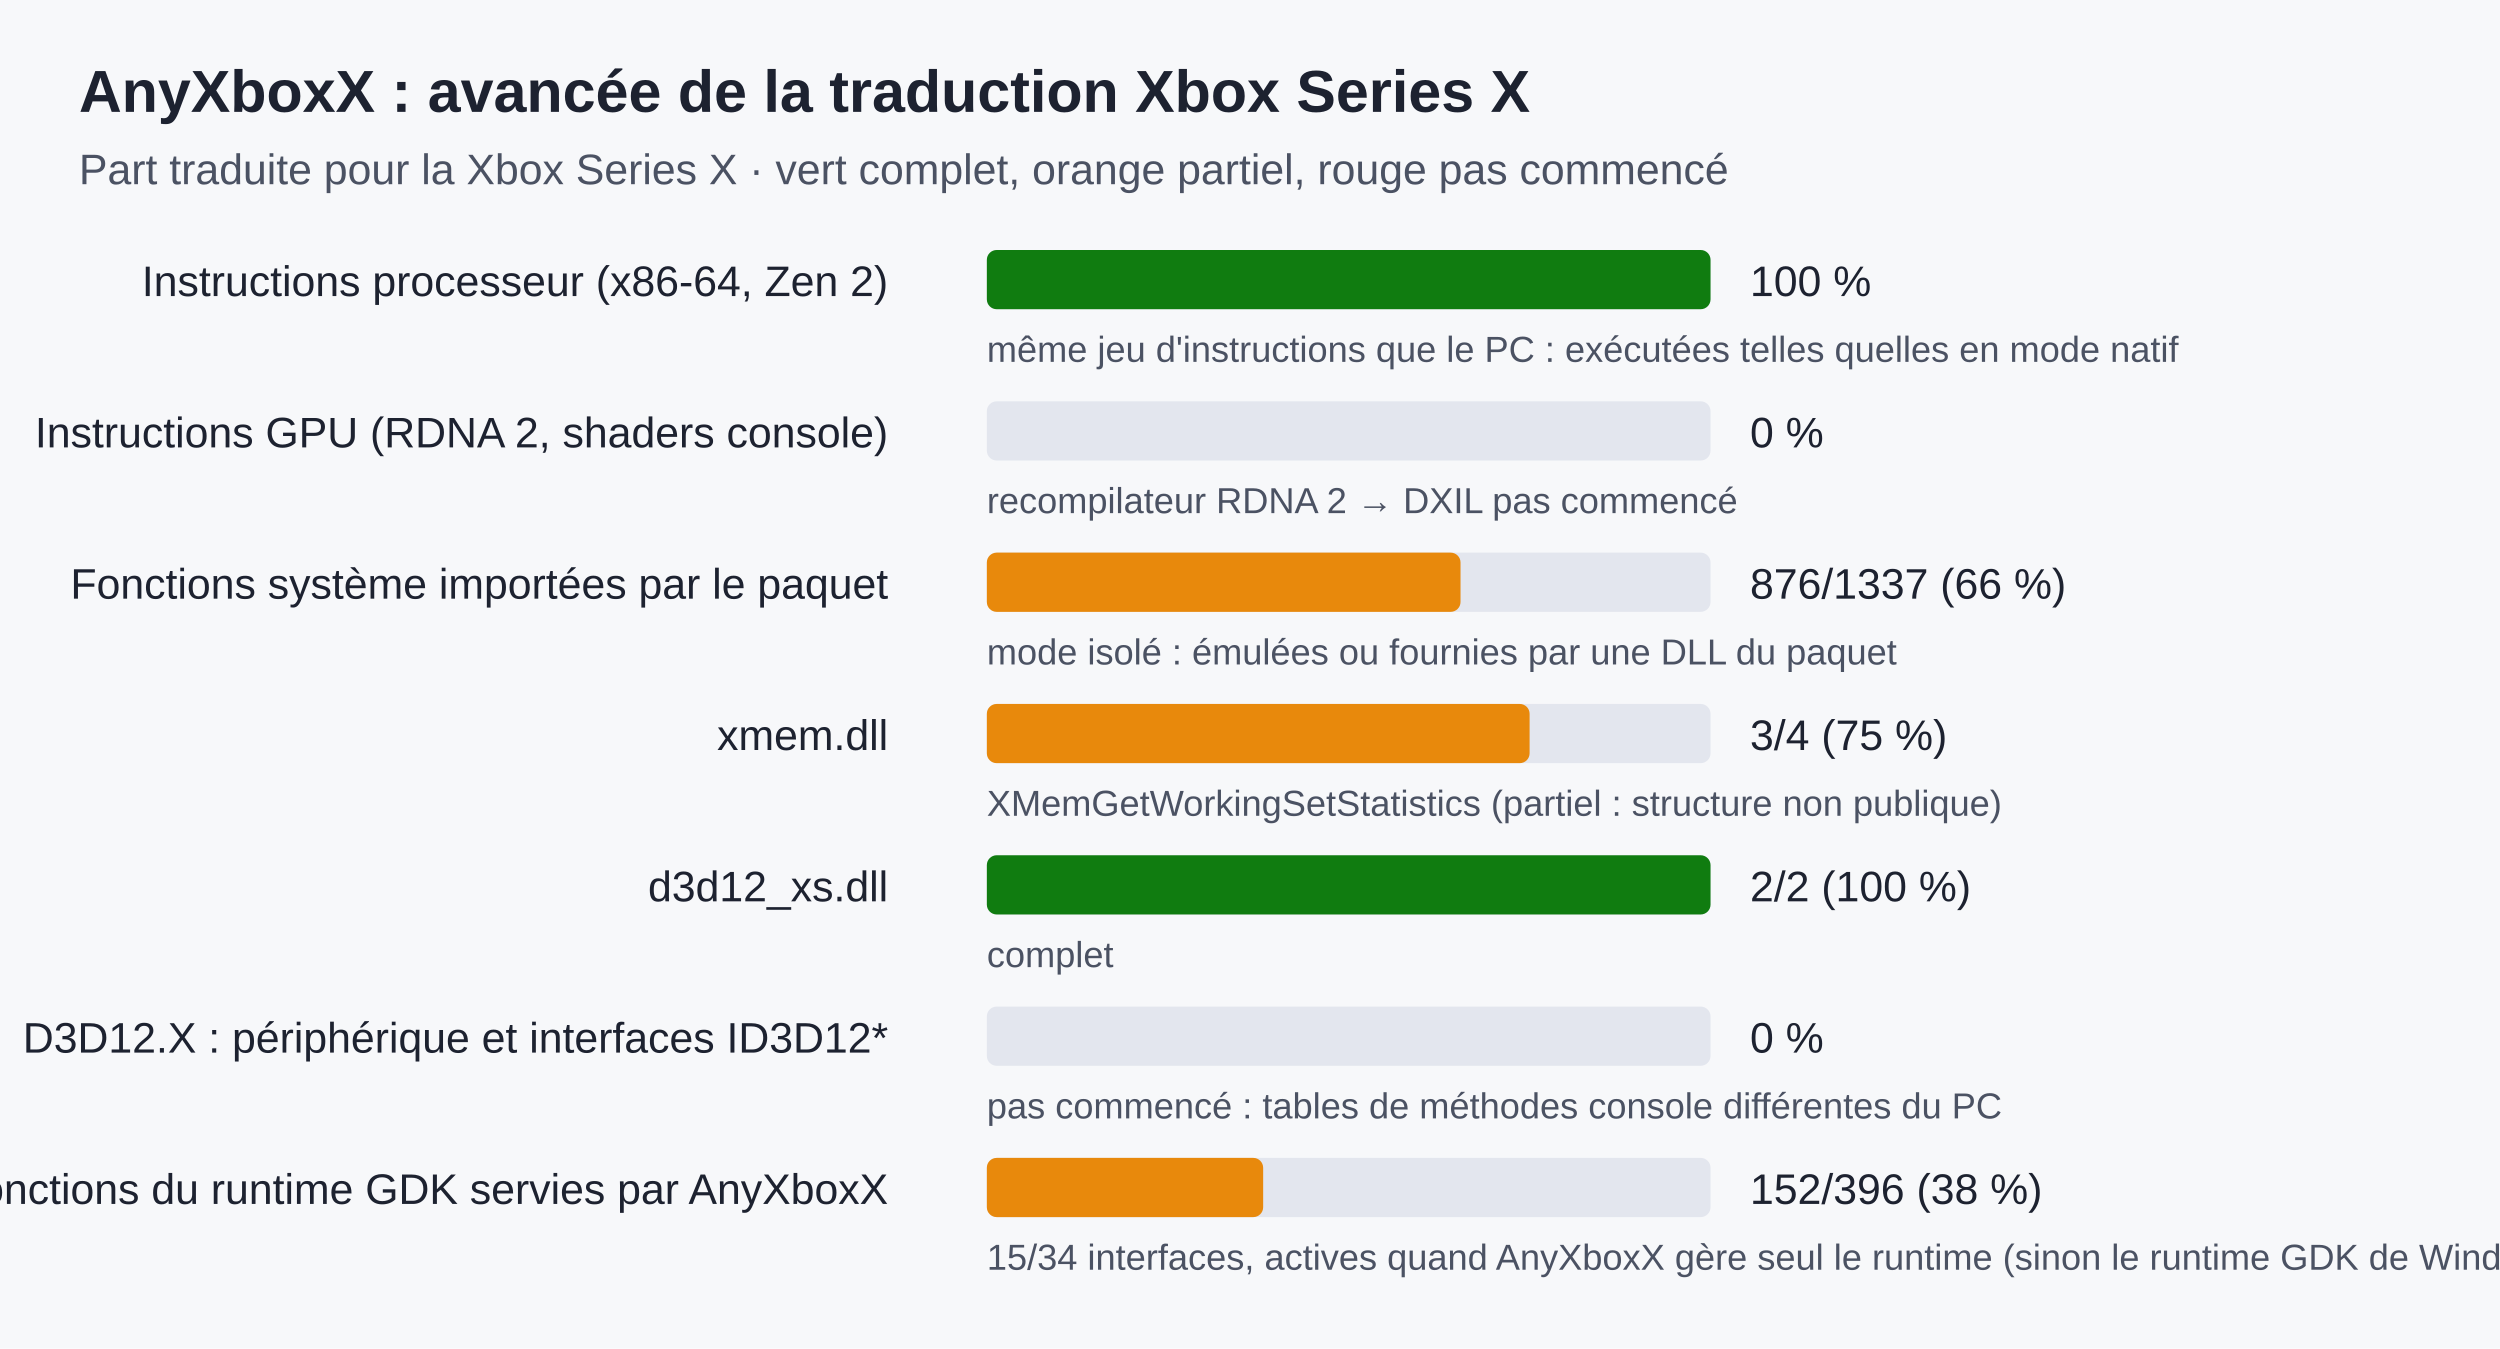
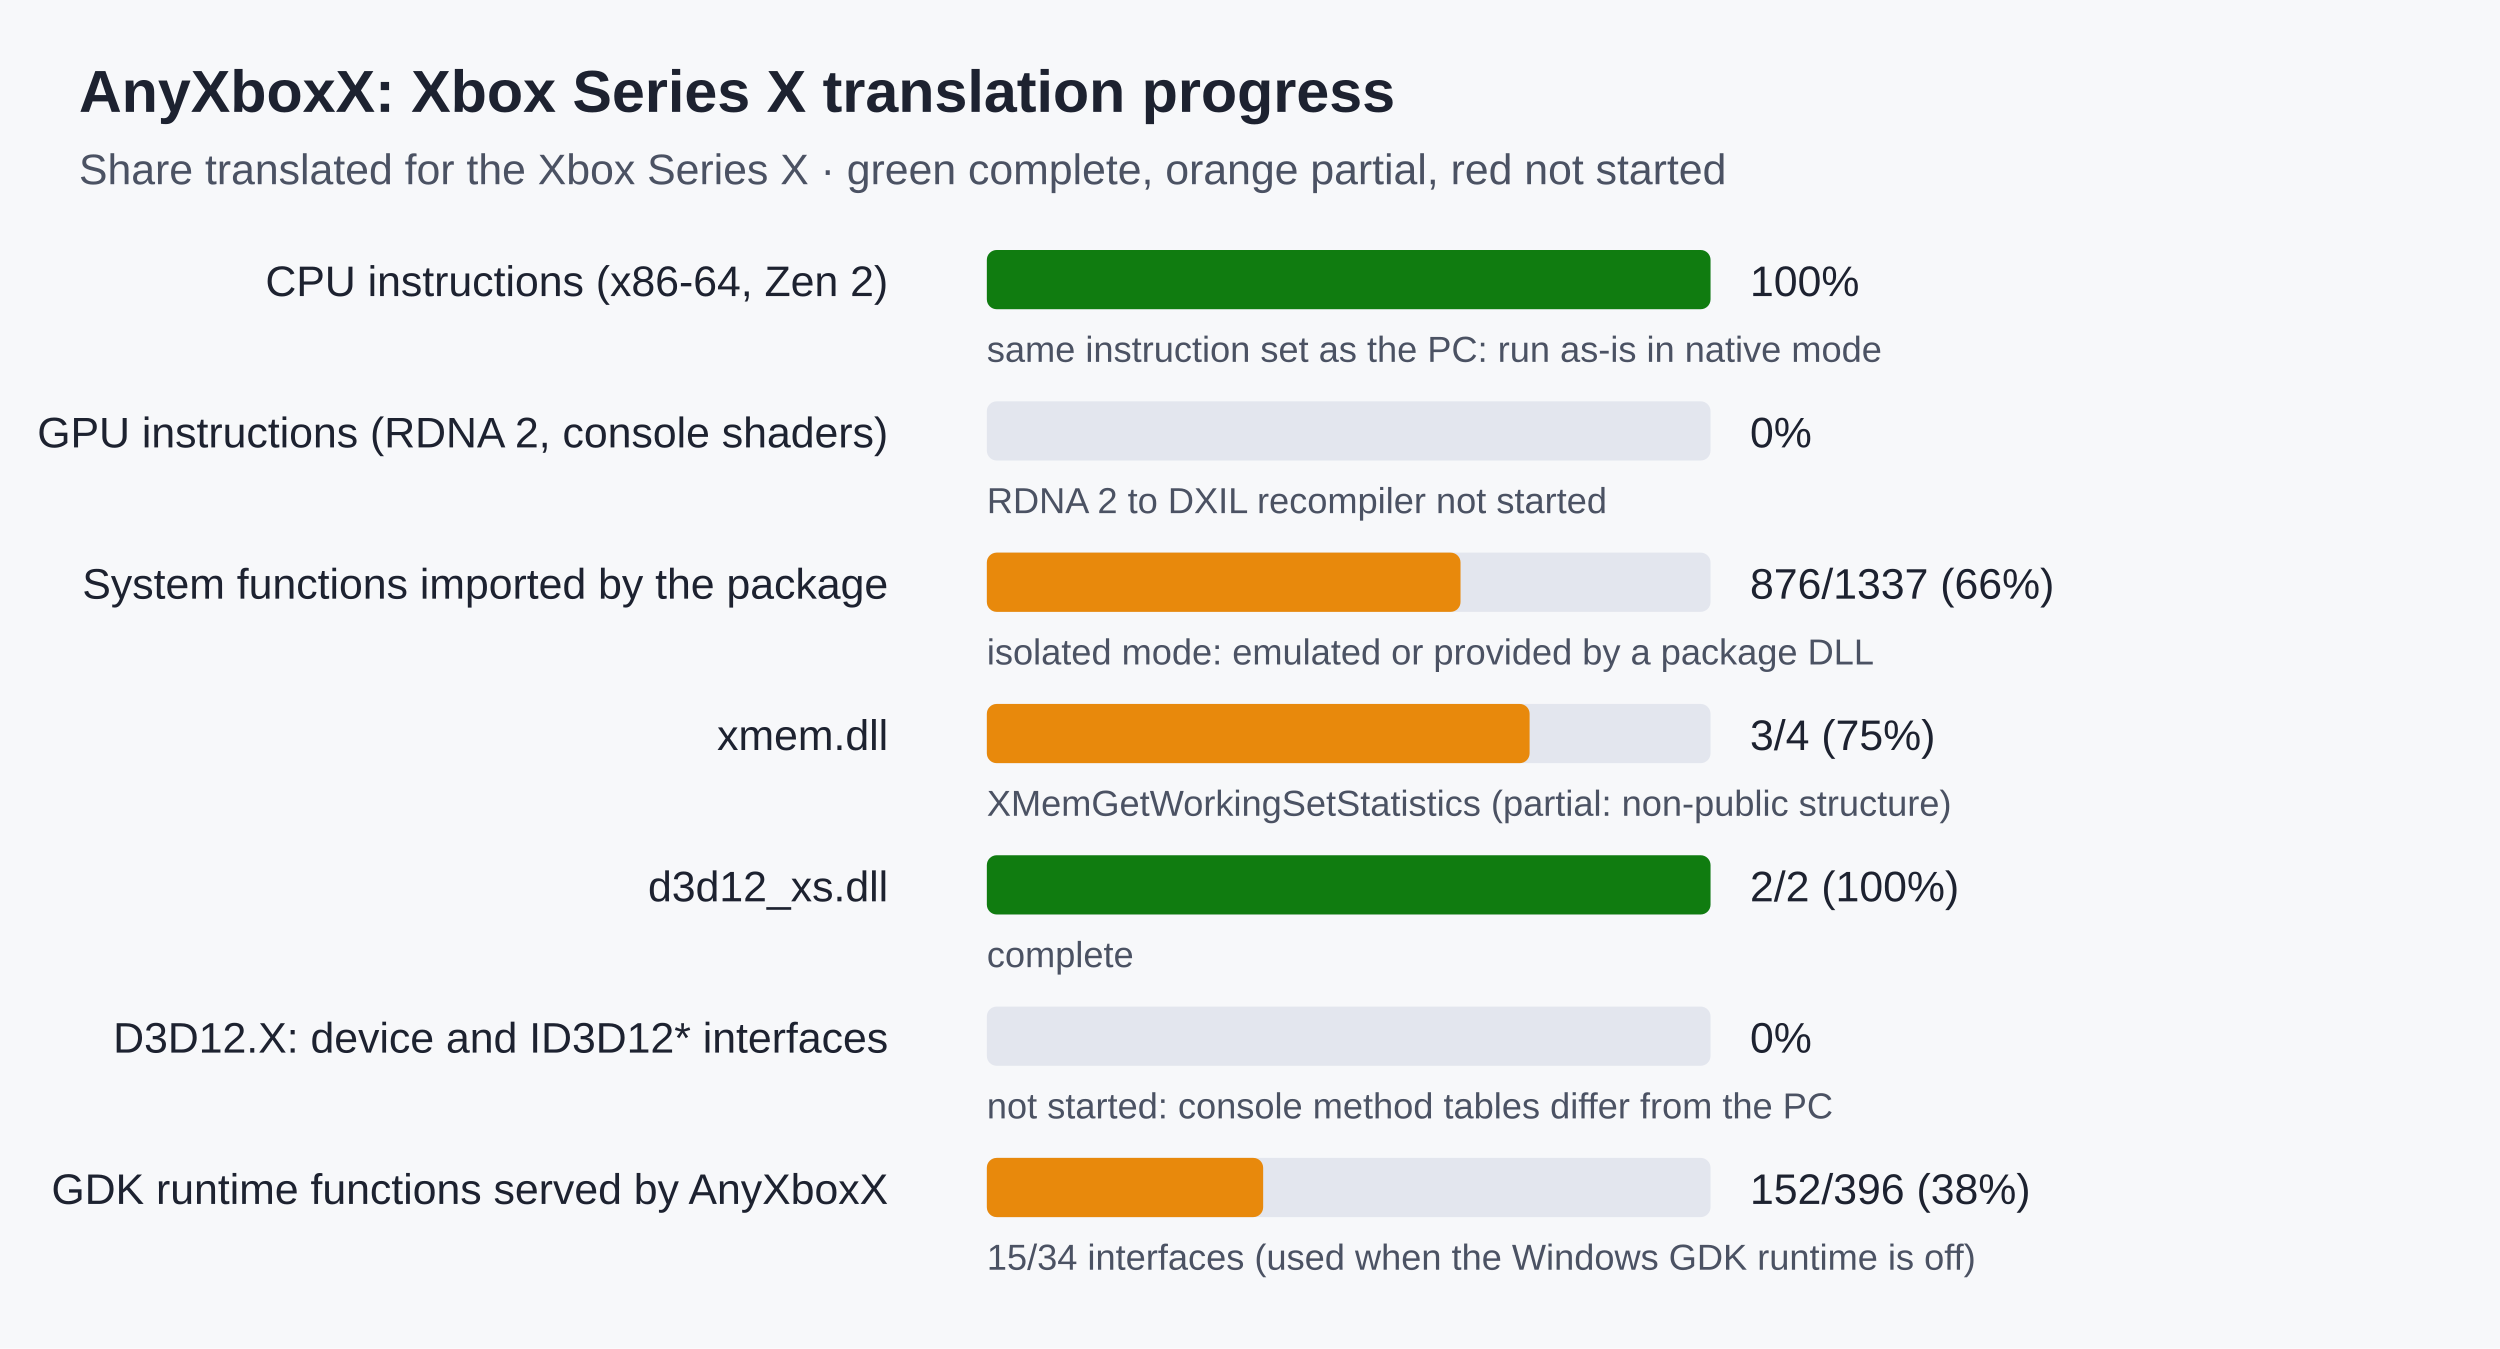
<svg xmlns="http://www.w3.org/2000/svg" width="760" height="410" viewBox="0 0 760 410" font-family="Segoe UI, Arial, sans-serif" font-size="13">
  <rect width="760" height="410" fill="#f7f8fa" />
-   <text x="24" y="34" font-size="18" font-weight="600" fill="#1d2230">AnyXboxX : avancée de la traduction Xbox Series X</text>
-   <text x="24" y="56" fill="#4b5263">Part traduite pour la Xbox Series X · vert complet, orange partiel, rouge pas commencé</text>
-   <text x="270" y="90" text-anchor="end" fill="#1d2230">Instructions processeur (x86-64, Zen 2)</text>
+   <text x="24" y="34" font-size="18" font-weight="600" fill="#1d2230">AnyXboxX: Xbox Series X translation progress</text>
+   <text x="24" y="56" fill="#4b5263">Share translated for the Xbox Series X · green complete, orange partial, red not started</text>
+   <text x="270" y="90" text-anchor="end" fill="#1d2230">CPU instructions (x86-64, Zen 2)</text>
  <rect x="300" y="76" width="220" height="18" rx="3" fill="#e3e6ee" />
  <rect x="300" y="76" width="220" height="18" rx="3" fill="#107c10" />
-   <text x="532" y="90" fill="#1d2230">100 %</text>
-   <text x="300" y="110" font-size="11" fill="#4b5263">même jeu d'instructions que le PC : exécutées telles quelles en mode natif</text>
-   <text x="270" y="136" text-anchor="end" fill="#1d2230">Instructions GPU (RDNA 2, shaders console)</text>
+   <text x="532" y="90" fill="#1d2230">100%</text>
+   <text x="300" y="110" font-size="11" fill="#4b5263">same instruction set as the PC: run as-is in native mode</text>
+   <text x="270" y="136" text-anchor="end" fill="#1d2230">GPU instructions (RDNA 2, console shaders)</text>
  <rect x="300" y="122" width="220" height="18" rx="3" fill="#e3e6ee" />
  <rect x="300" y="122" width="0" height="18" rx="3" fill="#c42b1c" />
-   <text x="532" y="136" fill="#1d2230">0 %</text>
-   <text x="300" y="156" font-size="11" fill="#4b5263">recompilateur RDNA 2 → DXIL pas commencé</text>
-   <text x="270" y="182" text-anchor="end" fill="#1d2230">Fonctions système importées par le paquet</text>
+   <text x="532" y="136" fill="#1d2230">0%</text>
+   <text x="300" y="156" font-size="11" fill="#4b5263">RDNA 2 to DXIL recompiler not started</text>
+   <text x="270" y="182" text-anchor="end" fill="#1d2230">System functions imported by the package</text>
  <rect x="300" y="168" width="220" height="18" rx="3" fill="#e3e6ee" />
  <rect x="300" y="168" width="144" height="18" rx="3" fill="#e8890c" />
-   <text x="532" y="182" fill="#1d2230">876/1337 (66 %)</text>
-   <text x="300" y="202" font-size="11" fill="#4b5263">mode isolé : émulées ou fournies par une DLL du paquet</text>
+   <text x="532" y="182" fill="#1d2230">876/1337 (66%)</text>
+   <text x="300" y="202" font-size="11" fill="#4b5263">isolated mode: emulated or provided by a package DLL</text>
  <text x="270" y="228" text-anchor="end" fill="#1d2230">xmem.dll</text>
  <rect x="300" y="214" width="220" height="18" rx="3" fill="#e3e6ee" />
  <rect x="300" y="214" width="165" height="18" rx="3" fill="#e8890c" />
-   <text x="532" y="228" fill="#1d2230">3/4 (75 %)</text>
-   <text x="300" y="248" font-size="11" fill="#4b5263">XMemGetWorkingSetStatistics (partiel : structure non publique)</text>
+   <text x="532" y="228" fill="#1d2230">3/4 (75%)</text>
+   <text x="300" y="248" font-size="11" fill="#4b5263">XMemGetWorkingSetStatistics (partial: non-public structure)</text>
  <text x="270" y="274" text-anchor="end" fill="#1d2230">d3d12_xs.dll</text>
  <rect x="300" y="260" width="220" height="18" rx="3" fill="#e3e6ee" />
  <rect x="300" y="260" width="220" height="18" rx="3" fill="#107c10" />
-   <text x="532" y="274" fill="#1d2230">2/2 (100 %)</text>
-   <text x="300" y="294" font-size="11" fill="#4b5263">complet</text>
-   <text x="270" y="320" text-anchor="end" fill="#1d2230">D3D12.X : périphérique et interfaces ID3D12*</text>
+   <text x="532" y="274" fill="#1d2230">2/2 (100%)</text>
+   <text x="300" y="294" font-size="11" fill="#4b5263">complete</text>
+   <text x="270" y="320" text-anchor="end" fill="#1d2230">D3D12.X: device and ID3D12* interfaces</text>
  <rect x="300" y="306" width="220" height="18" rx="3" fill="#e3e6ee" />
  <rect x="300" y="306" width="0" height="18" rx="3" fill="#c42b1c" />
-   <text x="532" y="320" fill="#1d2230">0 %</text>
-   <text x="300" y="340" font-size="11" fill="#4b5263">pas commencé : tables de méthodes console différentes du PC</text>
-   <text x="270" y="366" text-anchor="end" fill="#1d2230">Fonctions du runtime GDK servies par AnyXboxX</text>
+   <text x="532" y="320" fill="#1d2230">0%</text>
+   <text x="300" y="340" font-size="11" fill="#4b5263">not started: console method tables differ from the PC</text>
+   <text x="270" y="366" text-anchor="end" fill="#1d2230">GDK runtime functions served by AnyXboxX</text>
  <rect x="300" y="352" width="220" height="18" rx="3" fill="#e3e6ee" />
  <rect x="300" y="352" width="84" height="18" rx="3" fill="#e8890c" />
-   <text x="532" y="366" fill="#1d2230">152/396 (38 %)</text>
-   <text x="300" y="386" font-size="11" fill="#4b5263">15/34 interfaces, actives quand AnyXboxX gère seul le runtime (sinon le runtime GDK de Windows sert tout)</text>
+   <text x="532" y="366" fill="#1d2230">152/396 (38%)</text>
+   <text x="300" y="386" font-size="11" fill="#4b5263">15/34 interfaces (used when the Windows GDK runtime is off)</text>
</svg>
